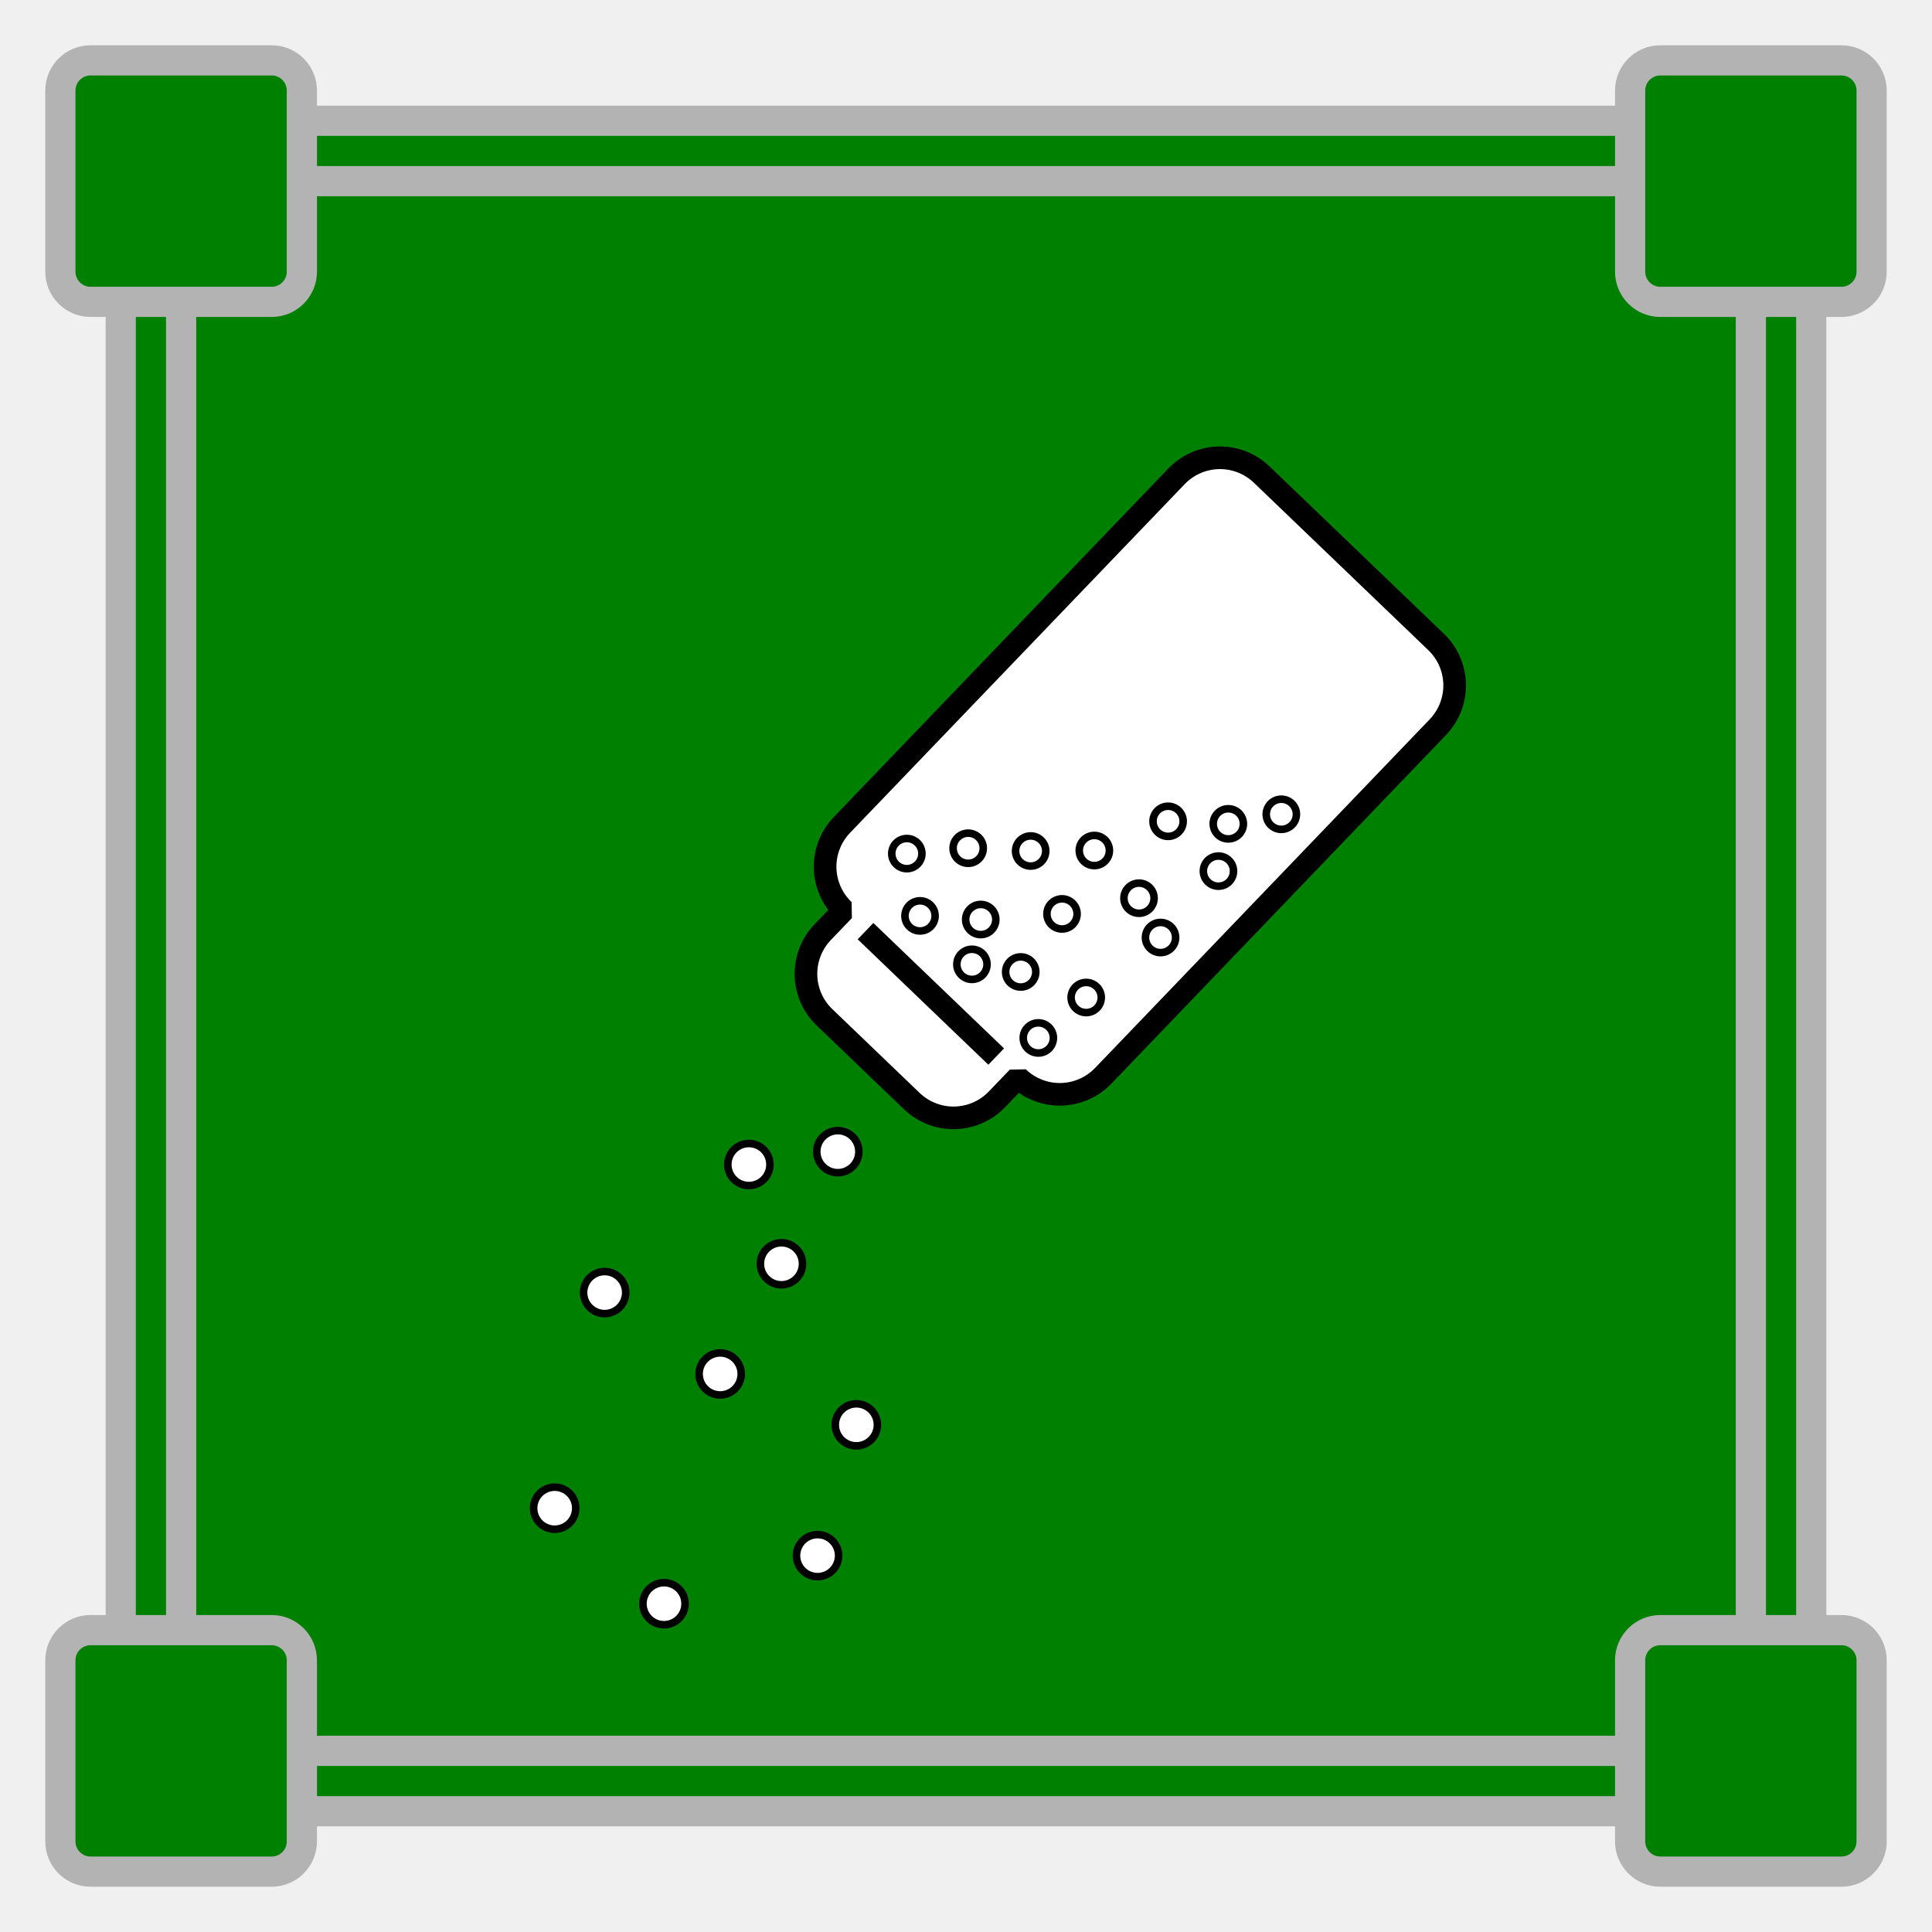
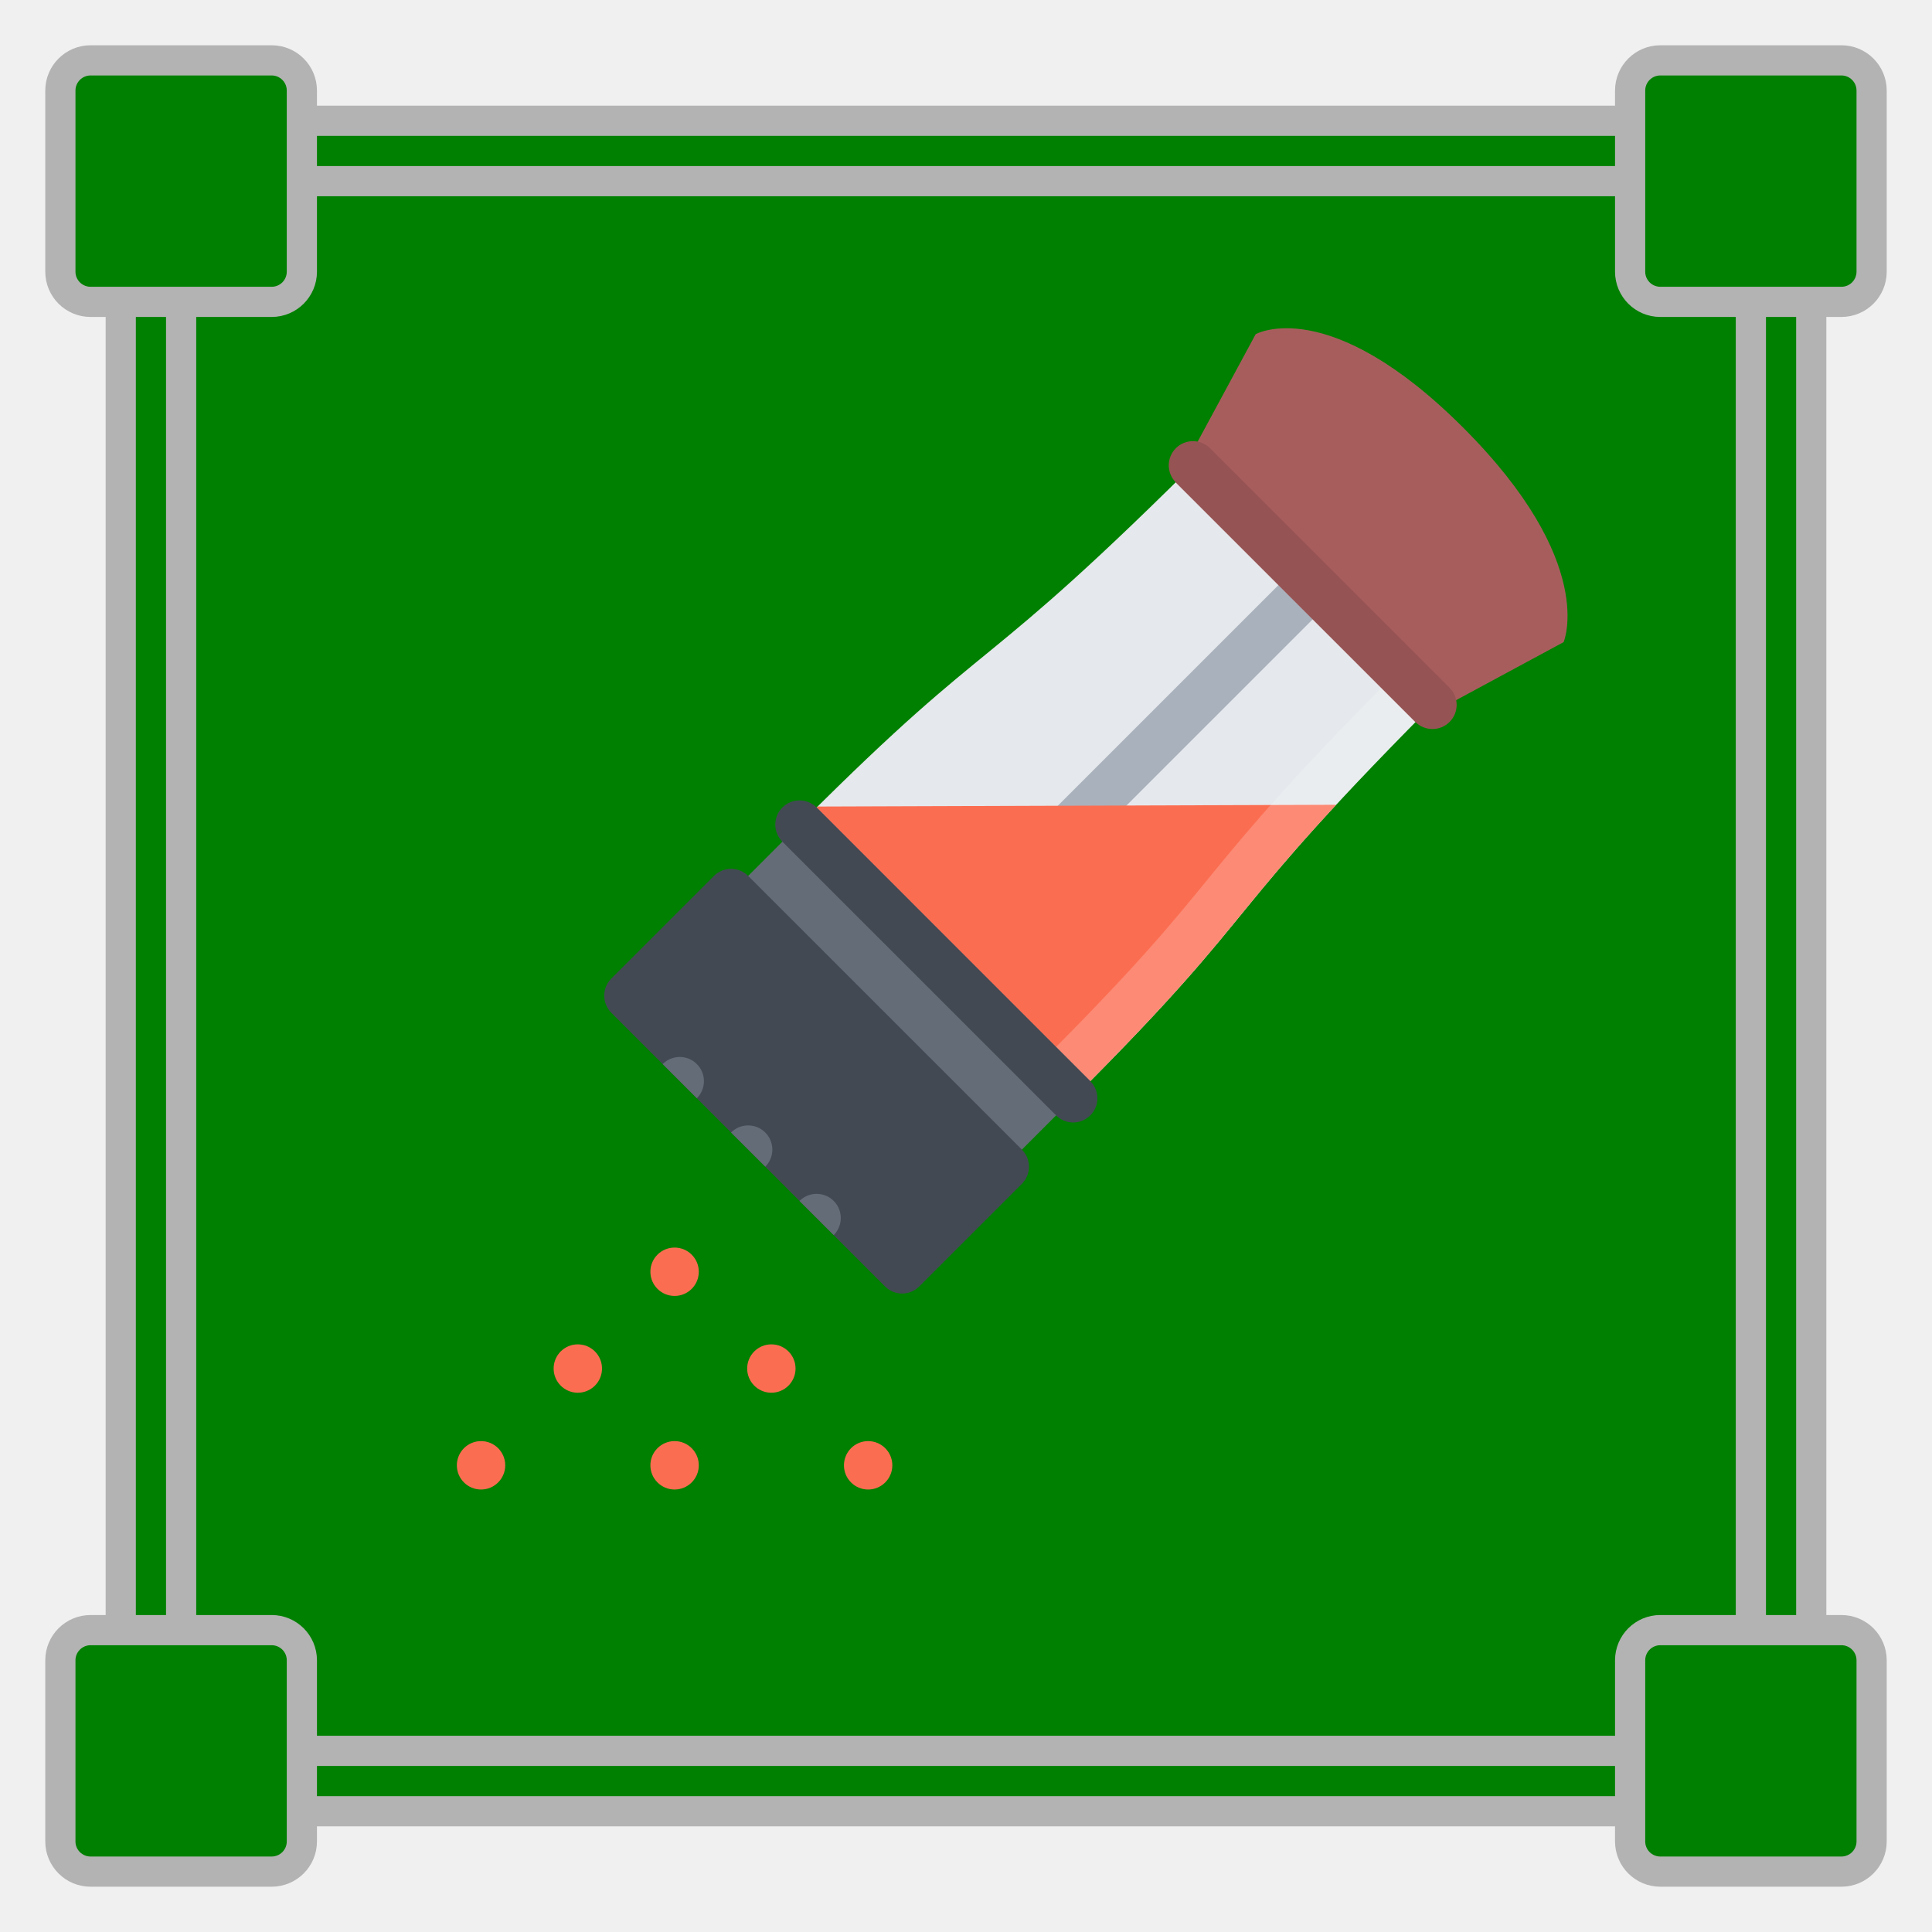
<svg xmlns="http://www.w3.org/2000/svg" width="512" height="512" viewBox="0 0 135.467 135.467" version="1.1" id="svg8">
  <defs id="defs2">
    <marker style="overflow:visible;" id="Arrow1Mend" refX="0.0" refY="0.0" orient="auto">
      <path transform="scale(0.4) rotate(180) translate(10,0)" style="fill-rule:evenodd;stroke:#ffffff;stroke-width:1pt;stroke-opacity:1;fill:#ffffff;fill-opacity:1" d="M 0.0,0.0 L 5.0,-5.0 L -12.5,0.0 L 5.0,5.0 L 0.0,0.0 z " id="path868" />
    </marker>
    <marker style="overflow:visible;" id="marker1227" refX="0.0" refY="0.0" orient="auto">
      <path transform="scale(0.8) rotate(180) translate(12.5,0)" style="fill-rule:evenodd;stroke:#ffffff;stroke-width:1pt;stroke-opacity:1;fill:#ffffff;fill-opacity:1" d="M 0.0,0.0 L 5.0,-5.0 L -12.5,0.0 L 5.0,5.0 L 0.0,0.0 z " id="path1225" />
    </marker>
    <marker style="overflow:visible;" id="Arrow1Lend" refX="0.0" refY="0.0" orient="auto">
      <path transform="scale(0.8) rotate(180) translate(12.5,0)" style="fill-rule:evenodd;stroke:#ffffff;stroke-width:1pt;stroke-opacity:1;fill:#ffffff;fill-opacity:1" d="M 0.0,0.0 L 5.0,-5.0 L -12.5,0.0 L 5.0,5.0 L 0.0,0.0 z " id="path862" />
    </marker>
  </defs>
  <g id="layer2">
    <rect style="opacity:0.997;fill:#008000;fill-opacity:1;stroke:#b3b3b3;stroke-width:2.117;stroke-miterlimit:4;stroke-dasharray:none;stroke-opacity:1;stop-color:#000000" id="rect957" width="118.533" height="118.533" x="8.467" y="8.467" rx="8.467" ry="8.467" />
    <rect style="opacity:0.997;fill:#008000;fill-opacity:1;stroke:#b3b3b3;stroke-width:2.117;stroke-miterlimit:4;stroke-dasharray:none;stroke-opacity:1;stop-color:#000000" id="rect1598" width="110.067" height="110.067" x="12.7" y="12.7" rx="2.117" ry="2.117" />
    <rect style="opacity:0.997;fill:#008000;fill-opacity:1;stroke:#b3b3b3;stroke-width:2.117;stroke-miterlimit:4;stroke-dasharray:none;stroke-opacity:1;stop-color:#000000" id="rect1295" width="16.933" height="16.933" x="4.233" y="4.233" rx="2.117" ry="2.117" />
    <rect style="opacity:0.997;fill:#008000;fill-opacity:1;stroke:#b3b3b3;stroke-width:2.117;stroke-miterlimit:4;stroke-dasharray:none;stroke-opacity:1;stop-color:#000000" id="rect1295-0" width="16.933" height="16.933" x="114.3" y="4.233" rx="2.117" ry="2.117" />
    <rect style="opacity:0.997;fill:#008000;fill-opacity:1;stroke:#b3b3b3;stroke-width:2.117;stroke-miterlimit:4;stroke-dasharray:none;stroke-opacity:1;stop-color:#000000" id="rect1295-6" width="16.933" height="16.933" x="4.233" y="114.3" rx="2.117" ry="2.117" />
    <rect style="opacity:0.997;fill:#008000;fill-opacity:1;stroke:#b3b3b3;stroke-width:2.117;stroke-miterlimit:4;stroke-dasharray:none;stroke-opacity:1;stop-color:#000000" id="rect1295-2" width="16.933" height="16.933" x="114.3" y="114.3" rx="2.117" ry="2.117" />
  </g>
  <g id="layer1">
-     <g id="g1206" transform="rotate(-136.1754,29.25518,34.39228)">
-       <path id="rect879" style="opacity:0.997;fill:#ffffff;stroke:#000000;stroke-width:6;stroke-linejoin:bevel;stroke-opacity:1;stop-color:#000000" d="m -96,104 c -8.864,0 -16,7.136 -16,16 v 8 c -8.864,0 -16,7.136 -16,16 v 128 c 0,8.864 7.136,16 16,16 h 64 c 8.864,0 16,-7.136 16,-16 V 144 c 0,-8.864 -7.136,-16 -16,-16 v -8 c 0,-8.864 -7.136,-16 -16,-16 z" transform="scale(0.2645833)" />
-       <path style="opacity:0.997;fill:#ffffff;stroke:#000000;stroke-width:1.587;stroke-linejoin:bevel;stroke-opacity:1;stop-color:#000000" d="m -27.517,33.867 h 12.7" id="path1122" />
+     <g id="spices" transform="matrix(0.1590367,0,0,0.1590367,30.25906,23.01488)" style="stroke-width:1.664">
+       <path fill="#e5e8ec" d="M 448.836,158.495 343.245,52.903 C 238.169,157.964 251.09,129.979 163.561,217.494 76.047,305.016 196.998,425.419 284.245,338.171 371.493,250.93 342.683,264.649 448.836,158.495 Z" id="path50" style="stroke-width:3.587" />
+       <g id="g54" style="stroke-width:1.664">
+         <polygon fill="#a9b1bc" points="288.87,227.946 273.776,212.869 380.946,105.699 396.024,120.792 " id="polygon52" style="stroke-width:3.587" />
+       </g>
+       <path fill="#fb6d51" d="m 284.245,338.171 c 69.562,-69.568 65.343,-74.943 114.576,-128.068 l -228.62,0.781 c -2.141,2.125 -4.359,4.328 -6.64,6.609 -87.514,87.523 33.437,207.926 120.684,120.678 z" id="path56" style="stroke-width:3.587" />
+       <path fill="#fb6d51" d="m 117.827,501.324 c 0,5.891 -4.781,10.672 -10.671,10.672 -5.89,0 -10.672,-4.781 -10.672,-10.672 0,-5.891 4.781,-10.671 10.672,-10.671 5.891,0 10.671,4.781 10.671,10.671 z" id="path58" style="stroke-width:3.587" />
+       <path fill="#fb6d51" d="m 203.154,501.324 c 0,5.891 -4.781,10.672 -10.672,10.672 -5.89,0 -10.656,-4.781 -10.656,-10.672 0,-5.891 4.766,-10.671 10.656,-10.671 5.891,0 10.672,4.781 10.672,10.671 z" id="path60" style="stroke-width:3.587" />
+       <path fill="#fb6d51" d="m 32.485,501.324 c 0,5.891 -4.766,10.672 -10.656,10.672 -5.89,0 -10.671,-4.781 -10.671,-10.672 0,-5.891 4.781,-10.671 10.671,-10.671 5.89,0 10.656,4.781 10.656,10.671 z" id="path62" style="stroke-width:3.587" />
+       <path fill="#fb6d51" d="m 117.827,415.998 c 0,5.874 -4.781,10.655 -10.671,10.655 -5.89,0 -10.672,-4.781 -10.672,-10.655 0,-5.906 4.781,-10.672 10.672,-10.672 5.891,0 10.671,4.766 10.671,10.672 z" id="path64" style="stroke-width:3.587" />
+       <path fill="#fb6d51" d="m 75.156,458.653 c 0,5.891 -4.781,10.672 -10.672,10.672 -5.89,0 -10.656,-4.781 -10.656,-10.672 0,-5.891 4.766,-10.656 10.656,-10.656 5.891,0 10.672,4.766 10.672,10.656 z" id="path66" style="stroke-width:3.587" />
+       <path fill="#fb6d51" d="m 160.483,458.653 c 0,5.891 -4.766,10.672 -10.656,10.672 -5.89,0 -10.671,-4.781 -10.671,-10.672 0,-5.891 4.781,-10.656 10.671,-10.656 5.89,0 10.656,4.766 10.656,10.656 z" id="path68" style="stroke-width:3.587" />
+       <path opacity="0.2" fill="#ffffff" d="m 448.836,158.495 -15.093,-15.078 c -106.154,106.154 -77.343,92.42 -164.592,179.661 -40.014,40.016 -87.106,36.359 -117.934,12.219 28.515,36.438 85.717,50.172 133.028,2.875 87.248,-87.242 58.438,-73.523 164.591,-179.677 z" id="path70" style="stroke-width:3.587" />
+       <g id="g74" style="stroke-width:1.664">
+         <path fill="#a85d5d" d="M 433.806,173.635 328.089,67.934 363.354,2.623 c 0,0 32.108,-18.172 91.498,41.218 59.405,59.405 44.265,94.545 44.265,94.545 z" id="path72" style="stroke-width:3.587" />
+       </g>
+       <path fill="#965353" d="m 448.836,158.495 v 0 L 343.245,52.903 h -0.016 c -4.156,-4.156 -10.906,-4.156 -15.078,0 -4.156,4.172 -4.156,10.922 0,15.093 0,0 0,0 0.016,0 l 105.576,105.576 v 0.016 c 4.172,4.156 10.922,4.156 15.093,0 4.156,-4.172 4.156,-10.921 0,-15.093 z" id="path76" style="stroke-width:3.587" />
+       <g id="g80" style="stroke-width:1.664">
+         <polygon fill="#646c77" points="290.433,331.968 169.764,211.291 114.609,266.446 235.294,387.124 " id="polygon78" style="stroke-width:3.587" />
+       </g>
+       <g id="g84" style="stroke-width:1.664">
+         <path fill="#424953" d="m 260.277,377.218 c 4.156,-4.156 4.156,-10.922 0,-15.078 L 139.593,241.461 c -4.156,-4.156 -10.922,-4.156 -15.078,0 L 79.25,286.719 c -4.156,4.156 -4.156,10.906 0,15.078 l 120.685,120.669 c 4.156,4.172 10.922,4.172 15.078,0 z" id="path82" style="stroke-width:3.587" />
+       </g>
+       <path fill="#646c77" d="m 116.968,324.421 c -4.171,-4.172 -10.921,-4.172 -15.078,0 l 15.078,15.078 c 4.172,-4.156 4.172,-10.906 0,-15.078 z" id="path86" style="stroke-width:3.587" />
+       <path fill="#646c77" d="m 147.139,354.593 c -4.172,-4.172 -10.921,-4.172 -15.093,0 l 15.093,15.078 c 4.156,-4.156 4.156,-10.906 0,-15.078 z" id="path88" style="stroke-width:3.587" />
+       <path fill="#646c77" d="m 177.311,384.765 c -4.172,-4.172 -10.921,-4.172 -15.093,0 l 15.093,15.077 c 4.156,-4.156 4.156,-10.921 0,-15.077 z" id="path90" style="stroke-width:3.587" />
+       <g id="g94" style="stroke-width:1.664">
+         <path fill="#424953" d="m 282.901,350.171 c -2.734,0 -5.469,-1.031 -7.547,-3.125 L 154.686,226.384 c -4.172,-4.172 -4.172,-10.921 0,-15.093 4.156,-4.156 10.906,-4.156 15.078,0 l 120.669,120.677 c 4.172,4.156 4.172,10.922 0,15.078 -2.079,2.078 -4.813,3.125 -7.532,3.125 z" id="path92" style="stroke-width:3.587" />
+       </g>
    </g>
-     <ellipse style="opacity:0.997;fill:#ffffff;stroke:#000000;stroke-width:0.529;stroke-linejoin:bevel;stroke-miterlimit:4;stroke-dasharray:none;stroke-opacity:1;stop-color:#000000" id="path1310" cx="52.51" cy="81.654" rx="1.477" ry="1.475" />
-     <ellipse style="opacity:0.997;fill:#ffffff;stroke:#000000;stroke-width:0.529;stroke-linejoin:bevel;stroke-miterlimit:4;stroke-dasharray:none;stroke-opacity:1;stop-color:#000000" id="path1312" cx="54.793" cy="88.613" rx="1.477" ry="1.475" />
-     <ellipse style="opacity:0.997;fill:#ffffff;stroke:#000000;stroke-width:0.529;stroke-linejoin:bevel;stroke-miterlimit:4;stroke-dasharray:none;stroke-opacity:1;stop-color:#000000" id="path1314" cx="60.045" cy="99.905" rx="1.477" ry="1.475" />
-     <ellipse style="opacity:0.997;fill:#ffffff;stroke:#000000;stroke-width:0.529;stroke-linejoin:bevel;stroke-miterlimit:4;stroke-dasharray:none;stroke-opacity:1;stop-color:#000000" id="path1316" cx="50.496" cy="96.337" rx="1.477" ry="1.475" />
-     <ellipse style="opacity:0.997;fill:#ffffff;stroke:#000000;stroke-width:0.529;stroke-linejoin:bevel;stroke-miterlimit:4;stroke-dasharray:none;stroke-opacity:1;stop-color:#000000" id="path1318" cx="42.396" cy="90.632" rx="1.477" ry="1.475" />
-     <ellipse style="opacity:0.997;fill:#ffffff;stroke:#000000;stroke-width:0.529;stroke-linejoin:bevel;stroke-miterlimit:4;stroke-dasharray:none;stroke-opacity:1;stop-color:#000000" id="path1440" cx="38.893" cy="105.751" rx="1.477" ry="1.475" />
-     <ellipse style="opacity:0.997;fill:#ffffff;stroke:#000000;stroke-width:0.529;stroke-linejoin:bevel;stroke-miterlimit:4;stroke-dasharray:none;stroke-opacity:1;stop-color:#000000" id="path1442" cx="57.325" cy="109.077" rx="1.477" ry="1.475" />
-     <ellipse style="opacity:0.997;fill:#ffffff;stroke:#000000;stroke-width:0.529;stroke-linejoin:bevel;stroke-miterlimit:4;stroke-dasharray:none;stroke-opacity:1;stop-color:#000000" id="path1444" cx="46.557" cy="112.447" rx="1.477" ry="1.475" />
-     <ellipse style="opacity:0.997;fill:#ffffff;stroke:#000000;stroke-width:0.529;stroke-linejoin:bevel;stroke-miterlimit:4;stroke-dasharray:none;stroke-opacity:1;stop-color:#000000" id="path1446" cx="58.746" cy="80.751" rx="1.477" ry="1.475" />
-     <circle style="opacity:0.997;fill:#ffffff;stroke:#000000;stroke-width:0.529;stroke-linejoin:bevel;stroke-miterlimit:4;stroke-dasharray:none;stroke-opacity:1;stop-color:#000000" id="path1448" cx="81.904" cy="57.588" r="1.058" />
-     <circle style="opacity:0.997;fill:#ffffff;stroke:#000000;stroke-width:0.529;stroke-linejoin:bevel;stroke-miterlimit:4;stroke-dasharray:none;stroke-opacity:1;stop-color:#000000" id="path1450" cx="79.864" cy="62.979" r="1.058" />
-     <circle style="opacity:0.997;fill:#ffffff;stroke:#000000;stroke-width:0.529;stroke-linejoin:bevel;stroke-miterlimit:4;stroke-dasharray:none;stroke-opacity:1;stop-color:#000000" id="path1457" cx="68.15" cy="67.617" r="1.058" />
-     <circle style="opacity:0.997;fill:#ffffff;stroke:#000000;stroke-width:0.529;stroke-linejoin:bevel;stroke-miterlimit:4;stroke-dasharray:none;stroke-opacity:1;stop-color:#000000" id="path1459" cx="89.843" cy="57.096" r="1.058" />
-     <circle style="opacity:0.997;fill:#ffffff;stroke:#000000;stroke-width:0.529;stroke-linejoin:bevel;stroke-miterlimit:4;stroke-dasharray:none;stroke-opacity:1;stop-color:#000000" id="path1461" cx="76.161" cy="69.943" r="1.058" />
-     <circle style="opacity:0.997;fill:#ffffff;stroke:#000000;stroke-width:0.529;stroke-linejoin:bevel;stroke-miterlimit:4;stroke-dasharray:none;stroke-opacity:1;stop-color:#000000" id="path1463" cx="63.585" cy="59.852" r="1.058" />
-     <circle style="opacity:0.997;fill:#ffffff;stroke:#000000;stroke-width:0.529;stroke-linejoin:bevel;stroke-miterlimit:4;stroke-dasharray:none;stroke-opacity:1;stop-color:#000000" id="path1465" cx="72.805" cy="72.777" r="1.058" />
-     <circle style="opacity:0.997;fill:#ffffff;stroke:#000000;stroke-width:0.529;stroke-linejoin:bevel;stroke-miterlimit:4;stroke-dasharray:none;stroke-opacity:1;stop-color:#000000" id="path1467" cx="67.886" cy="59.476" r="1.058" />
-     <circle style="opacity:0.997;fill:#ffffff;stroke:#000000;stroke-width:0.529;stroke-linejoin:bevel;stroke-miterlimit:4;stroke-dasharray:none;stroke-opacity:1;stop-color:#000000" id="path1469" cx="86.126" cy="57.766" r="1.058" />
-     <circle style="opacity:0.997;fill:#ffffff;stroke:#000000;stroke-width:0.529;stroke-linejoin:bevel;stroke-miterlimit:4;stroke-dasharray:none;stroke-opacity:1;stop-color:#000000" id="path1471" cx="85.434" cy="61.081" r="1.058" />
-     <circle style="opacity:0.997;fill:#ffffff;stroke:#000000;stroke-width:0.529;stroke-linejoin:bevel;stroke-miterlimit:4;stroke-dasharray:none;stroke-opacity:1;stop-color:#000000" id="path1473" cx="68.767" cy="64.475" r="1.058" />
-     <circle style="opacity:0.997;fill:#ffffff;stroke:#000000;stroke-width:0.529;stroke-linejoin:bevel;stroke-miterlimit:4;stroke-dasharray:none;stroke-opacity:1;stop-color:#000000" id="path1475" cx="71.57" cy="68.152" r="1.058" />
-     <circle style="opacity:0.997;fill:#ffffff;stroke:#000000;stroke-width:0.529;stroke-linejoin:bevel;stroke-miterlimit:4;stroke-dasharray:none;stroke-opacity:1;stop-color:#000000" id="path1477" cx="74.466" cy="64.082" r="1.058" />
-     <circle style="opacity:0.997;fill:#ffffff;stroke:#000000;stroke-width:0.529;stroke-linejoin:bevel;stroke-miterlimit:4;stroke-dasharray:none;stroke-opacity:1;stop-color:#000000" id="path1479" cx="76.732" cy="59.637" r="1.058" />
-     <circle style="opacity:0.997;fill:#ffffff;stroke:#000000;stroke-width:0.529;stroke-linejoin:bevel;stroke-miterlimit:4;stroke-dasharray:none;stroke-opacity:1;stop-color:#000000" id="path1481" cx="72.267" cy="59.671" r="1.058" />
-     <circle style="opacity:0.997;fill:#ffffff;stroke:#000000;stroke-width:0.529;stroke-linejoin:bevel;stroke-miterlimit:4;stroke-dasharray:none;stroke-opacity:1;stop-color:#000000" id="path1483" cx="81.374" cy="65.737" r="1.058" />
-     <circle style="opacity:0.997;fill:#ffffff;stroke:#000000;stroke-width:0.529;stroke-linejoin:bevel;stroke-miterlimit:4;stroke-dasharray:none;stroke-opacity:1;stop-color:#000000" id="path1485" cx="64.51" cy="64.22" r="1.058" />
  </g>
</svg>
